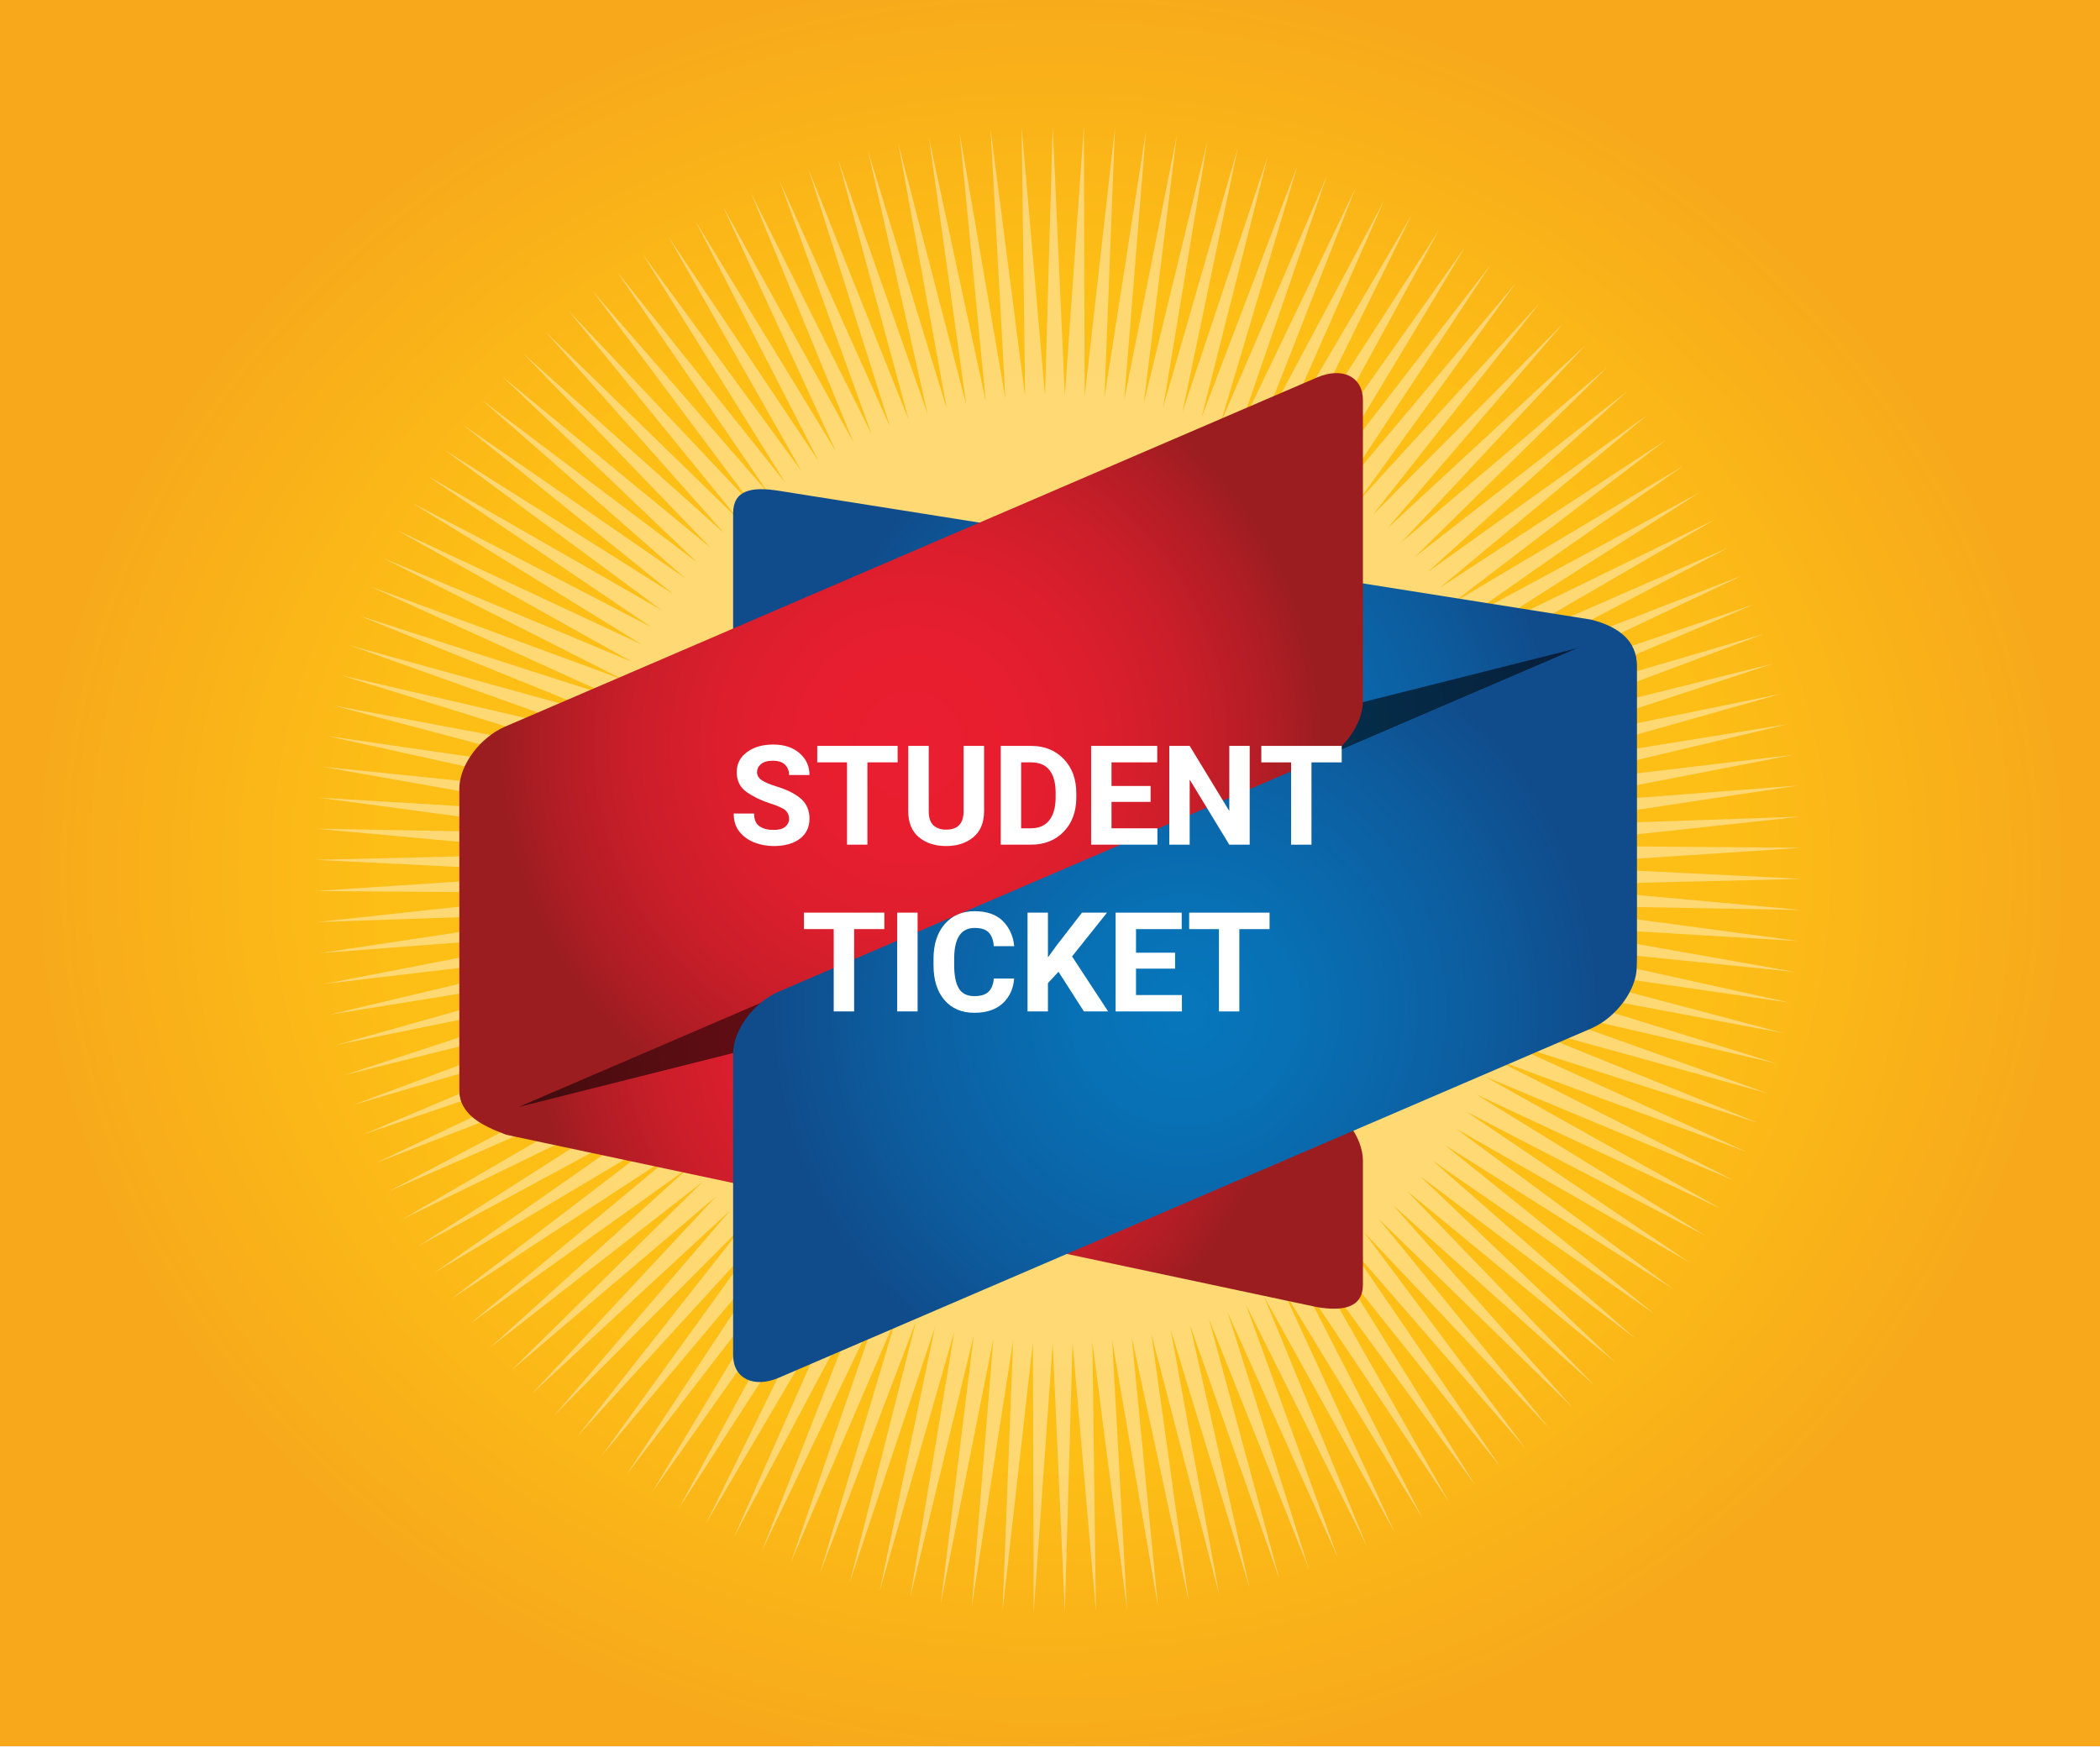
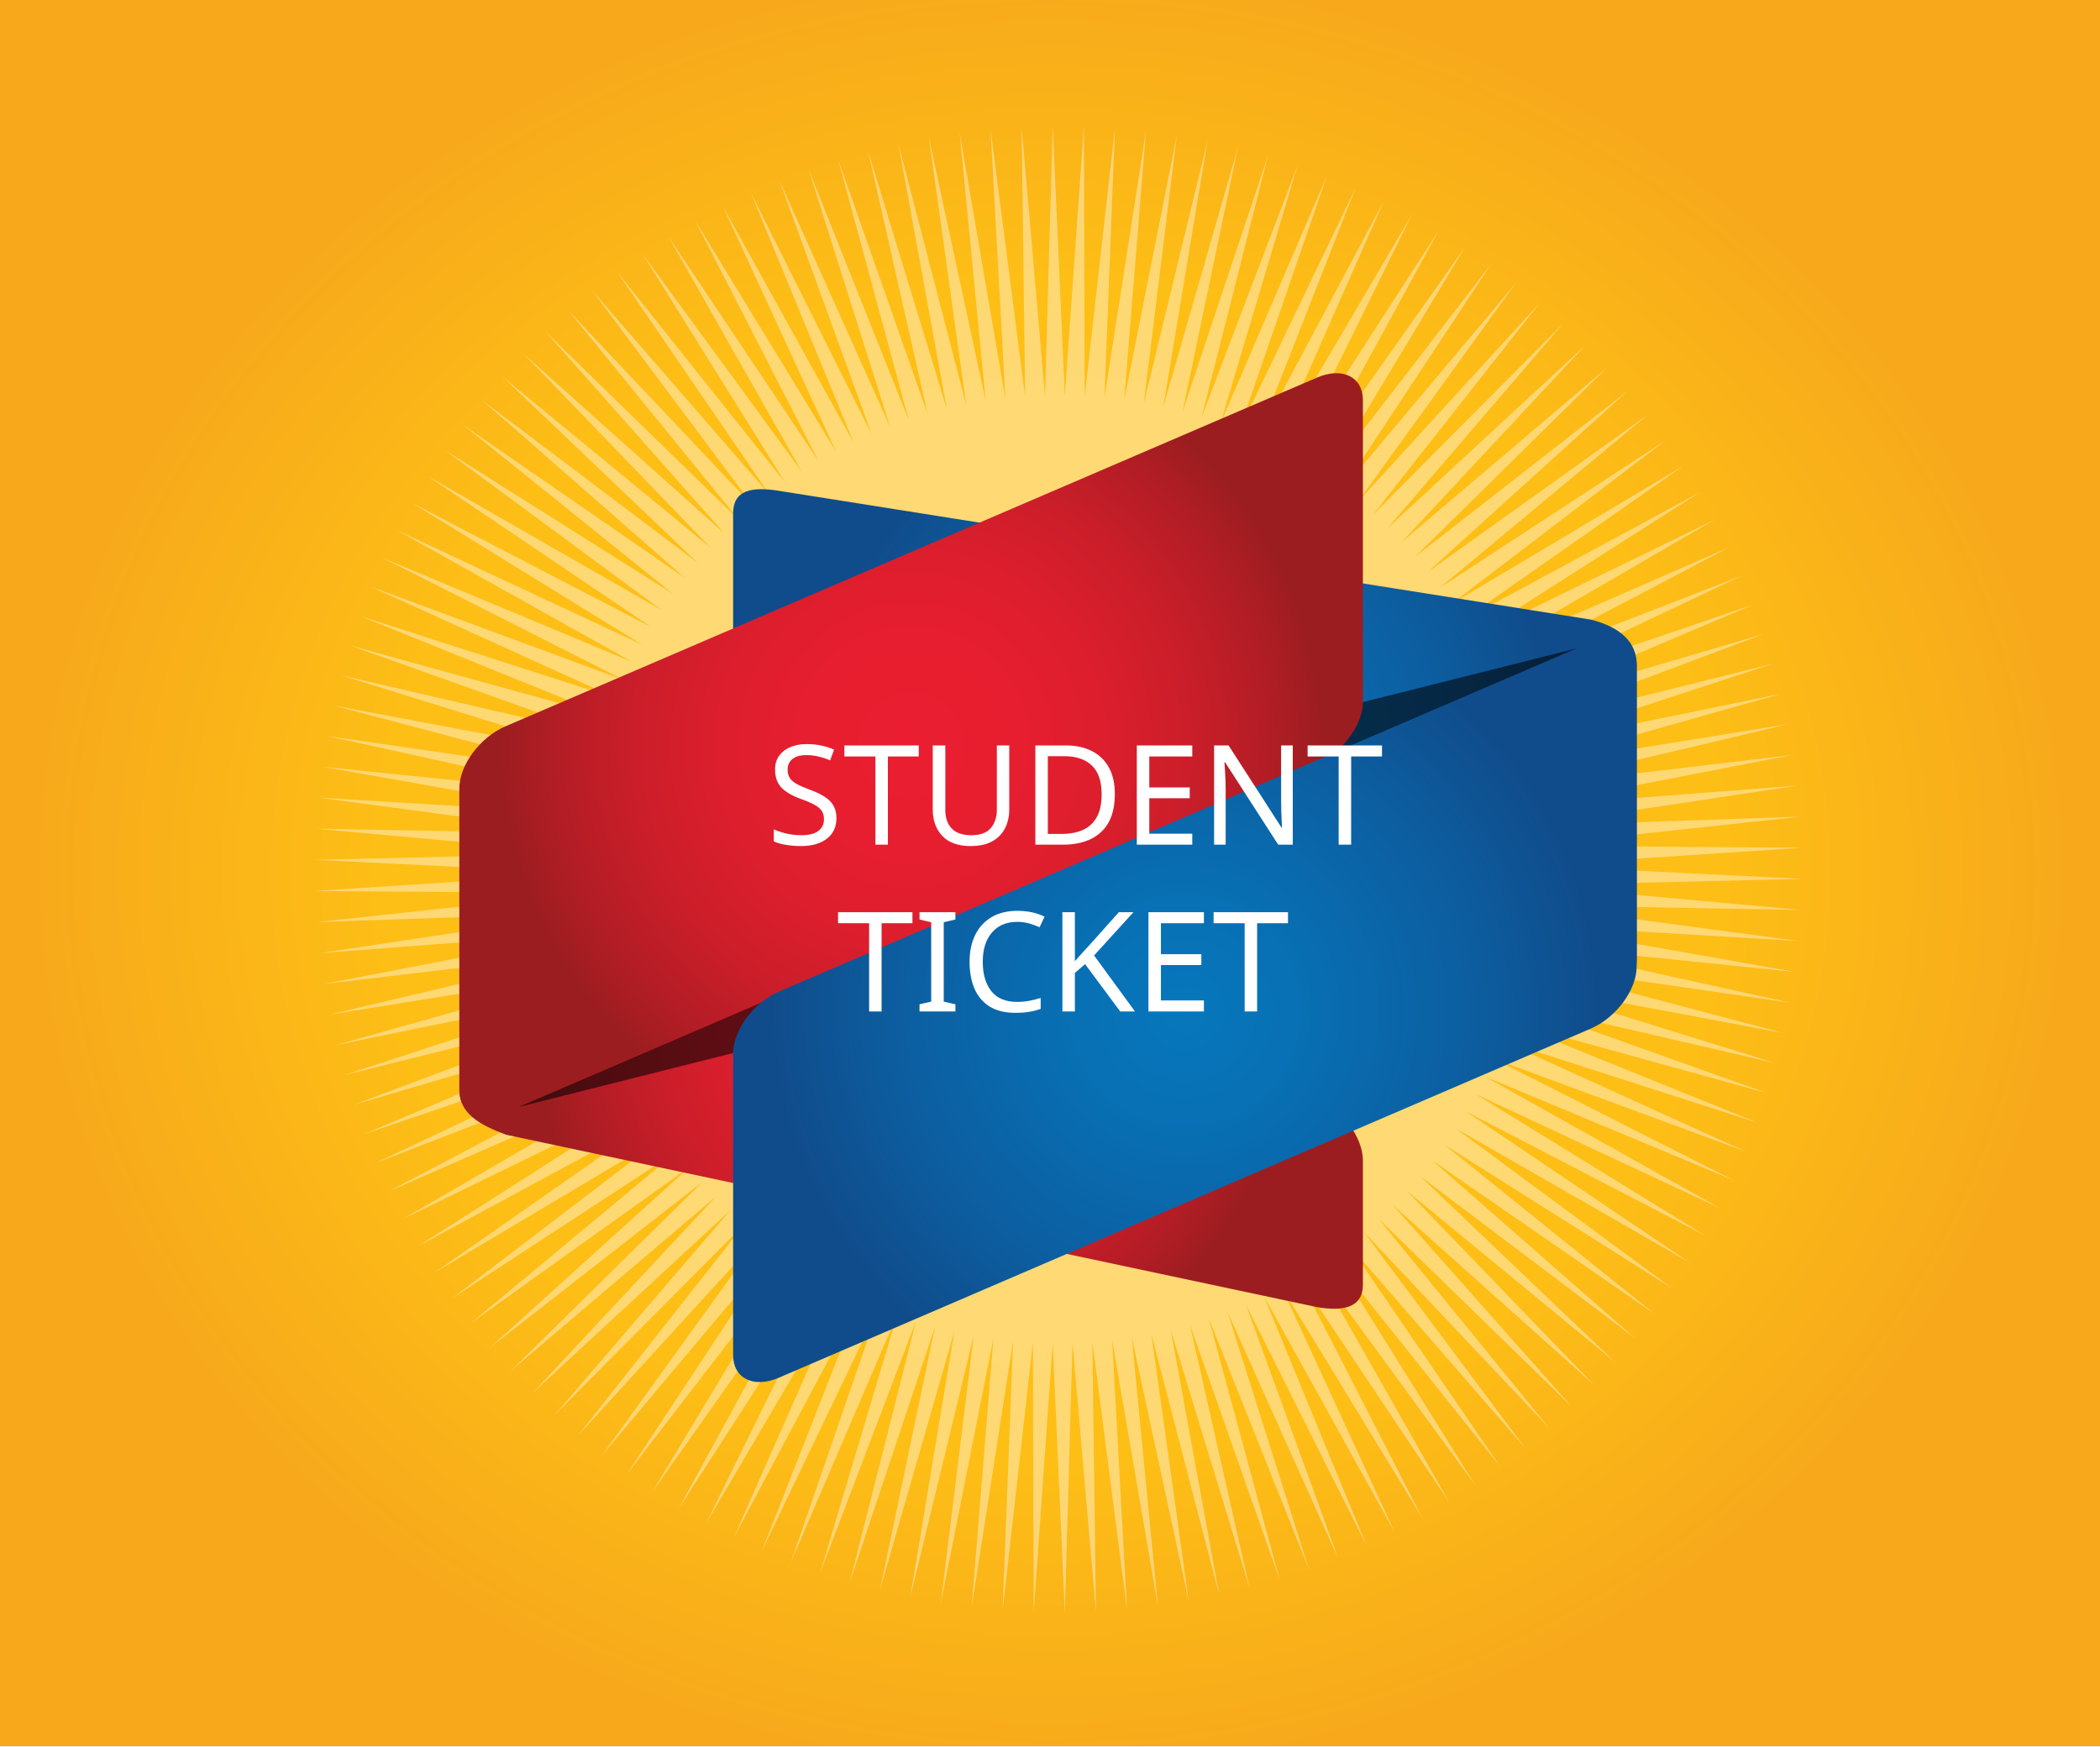
<svg xmlns="http://www.w3.org/2000/svg" xmlns:xlink="http://www.w3.org/1999/xlink" viewBox="0 0 360.35 299.67">
  <defs>
    <style>
-             .cls-1{isolation:isolate;}.cls-2{fill:url(#radial-gradient);}.cls-11,.cls-3{fill:#fff;}.cls-3{opacity:0.4;}.cls-4{fill:url(#radial-gradient-2);}.cls-5{fill:url(#radial-gradient-3);}.cls-6{mix-blend-mode:multiply;}.cls-7{fill:#6d6d6d;}.cls-8{fill:url(#radial-gradient-4);}.cls-9{opacity:0.25;}.cls-10{fill:url(#radial-gradient-5);}.cls-11{font-size:23.85px;font-family:Roboto-Bold,
-             Roboto;font-weight:700;}.cls-12{letter-spacing:-0.03em;}.cls-13{letter-spacing:0.01em;}.cls-14{letter-spacing:-0.03em;}
+             .cls-1{isolation:isolate;}.cls-2{fill:url(#radial-gradient);}.cls-11,.cls-3{fill:#fff;}.cls-3{opacity:0.4;}.cls-4{fill:url(#radial-gradient-2);}.cls-5{fill:url(#radial-gradient-3);}.cls-6{mix-blend-mode:multiply;}.cls-7{fill:#6d6d6d;}.cls-8{fill:url(#radial-gradient-4);}.cls-9{opacity:0.25;}.cls-10{fill:url(#radial-gradient-5);}.cls-11{font-size:23.85px;font-family:STHeitiSC-Medium,
+             Heiti SC;}
        </style>
-     <radialGradient id="radial-gradient" cx="91.43" cy="424.82" r="133.47" gradientTransform="translate(60.53 -343.17) scale(1.31 1.16)" gradientUnits="userSpaceOnUse">
+     <radialGradient id="radial-gradient" cx="92.08" cy="425.15" r="133.47" gradientTransform="translate(59.68 -343.56) scale(1.31 1.16)" gradientUnits="userSpaceOnUse">
      <stop offset="0" stop-color="#ffc119" />
      <stop offset="0.66" stop-color="#fdbe16" />
      <stop offset="1" stop-color="#f7a91b" />
    </radialGradient>
-     <radialGradient id="radial-gradient-2" cx="156.34" cy="176.43" r="64.53" gradientUnits="userSpaceOnUse">
+     <radialGradient id="radial-gradient-2" cx="156.99" cy="176.76" r="64.53" gradientUnits="userSpaceOnUse">
      <stop offset="0" stop-color="#ea1e30" />
      <stop offset="0.26" stop-color="#e71e2f" />
      <stop offset="0.47" stop-color="#dc1e2d" />
      <stop offset="0.67" stop-color="#cb1e2a" />
      <stop offset="0.86" stop-color="#b31d25" />
      <stop offset="0.99" stop-color="#9c1d20" />
    </radialGradient>
-     <radialGradient id="radial-gradient-3" cx="203.32" cy="128.44" r="63.2" gradientUnits="userSpaceOnUse">
+     <radialGradient id="radial-gradient-3" cx="203.97" cy="128.78" r="63.2" gradientUnits="userSpaceOnUse">
      <stop offset="0" stop-color="#0777bc" />
      <stop offset="0.27" stop-color="#0870b4" />
      <stop offset="0.69" stop-color="#0c5ea0" />
      <stop offset="1" stop-color="#104c8b" />
    </radialGradient>
-     <radialGradient id="radial-gradient-4" cx="156.34" cy="127.87" r="71.01" xlink:href="#radial-gradient-2" />
-     <radialGradient id="radial-gradient-5" cx="203.32" cy="173.34" r="71.01" xlink:href="#radial-gradient-3" />
+     <radialGradient id="radial-gradient-4" cx="156.99" cy="128.2" r="71.01" xlink:href="#radial-gradient-2" />
+     <radialGradient id="radial-gradient-5" cx="203.97" cy="173.67" r="71.01" xlink:href="#radial-gradient-3" />
  </defs>
  <g class="cls-1">
-     <g id="图层_2" data-name="图层 2">
-       <g id="图层_1-2" data-name="图层 1">
-         <rect class="cls-2" width="360.35" height="299.67" />
-         <polygon class="cls-3" points="182.72 67.89 185.99 21.66 186.13 68 191.32 21.95 189.52 68.26 196.64 22.47 192.91 68.66 201.94 23.21 196.27 69.2 207.2 24.17 199.6 69.88 212.41 25.34 202.91 70.7 217.57 26.74 206.18 71.66 222.66 28.35 209.4 72.75 227.69 30.17 212.58 73.98 232.63 32.2 215.7 75.34 237.49 34.44 218.76 76.83 242.24 36.88 221.76 78.45 246.9 39.51 224.69 80.19 251.43 42.34 227.54 82.05 255.84 45.35 230.31 84.03 260.13 48.55 233 86.12 264.27 51.92 235.6 88.33 268.27 55.47 238.1 90.64 272.12 59.17 240.5 93.05 275.81 63.04 242.8 95.57 279.34 67.06 244.99 98.17 282.69 71.22 247.07 100.87 285.87 75.52 249.04 103.65 288.86 79.95 250.89 106.51 291.67 84.5 252.61 109.44 294.28 89.16 254.22 112.45 296.7 93.93 255.69 115.52 298.91 98.79 257.04 118.65 300.92 103.74 258.25 121.83 302.72 108.78 259.33 125.06 304.3 113.88 260.27 128.33 305.68 119.05 261.08 131.64 306.83 124.27 261.74 134.98 307.76 129.53 262.27 138.35 308.48 134.82 262.65 141.73 308.97 140.15 262.89 145.13 309.23 145.49 262.99 148.53 309.28 150.83 262.95 151.94 309.1 156.17 262.76 155.34 308.69 161.5 262.43 158.73 308.07 166.81 261.96 162.1 307.22 172.09 261.35 165.45 306.15 177.32 260.6 168.78 304.86 182.51 259.71 172.06 303.36 187.64 258.69 175.31 301.64 192.7 257.52 178.51 299.72 197.69 256.23 181.66 297.58 202.59 254.81 184.76 295.24 207.39 253.25 187.79 292.71 212.1 251.57 190.75 289.98 216.69 249.77 193.64 287.05 221.17 247.85 196.45 283.95 225.52 245.81 199.18 280.66 229.73 243.66 201.82 277.2 233.81 241.41 204.37 273.58 237.73 239.04 206.83 269.79 241.5 236.58 209.18 265.85 245.11 234.02 211.42 261.75 248.55 231.37 213.56 257.52 251.82 228.63 215.59 253.16 254.9 225.81 217.49 248.67 257.8 222.91 219.28 244.06 260.51 219.94 220.95 239.35 263.03 216.9 222.49 234.53 265.34 213.8 223.9 229.62 267.45 210.64 225.18 224.63 269.36 207.44 226.32 219.56 271.05 204.18 227.33 214.42 272.53 200.89 228.21 209.23 273.79 197.57 228.94 203.99 274.84 194.21 229.54 198.7 275.66 190.84 229.99 193.39 276.26 187.45 230.3 188.06 276.64 184.05 230.47 182.72 276.8 180.64 230.5 177.38 276.73 177.24 230.39 172.04 276.44 173.84 230.13 166.72 275.92 170.46 229.73 161.43 275.18 167.09 229.19 156.17 274.23 163.76 228.51 150.95 273.05 160.45 227.69 145.79 271.65 157.19 226.73 140.7 270.04 153.96 225.64 135.67 268.22 150.78 224.41 130.73 266.19 147.66 223.05 125.88 263.95 144.6 221.56 121.12 261.51 141.6 219.94 116.47 258.88 138.67 218.2 111.93 256.05 135.82 216.34 107.52 253.04 133.05 214.36 103.23 249.84 130.36 212.27 99.09 246.47 127.77 210.06 95.09 242.92 125.27 207.75 91.24 239.22 122.86 205.34 87.55 235.35 120.56 202.82 84.02 231.33 118.37 200.22 80.67 227.17 116.29 197.52 77.49 222.87 114.32 194.74 74.5 218.44 112.47 191.88 71.69 213.9 110.75 188.95 69.08 209.23 109.15 185.94 66.67 204.47 107.67 182.87 64.45 199.6 106.33 179.74 62.44 194.65 105.11 176.56 60.65 189.61 104.03 173.33 59.06 184.51 103.09 170.06 57.69 179.34 102.29 166.75 56.53 174.13 101.62 163.41 55.6 168.86 101.1 160.04 54.89 163.57 100.71 156.66 54.4 158.24 100.47 153.26 54.13 152.91 100.37 149.86 54.09 147.56 100.42 146.45 54.27 142.22 100.6 143.05 54.67 136.89 100.93 139.66 55.3 131.58 101.4 136.29 56.14 126.31 102.01 132.94 57.21 121.07 102.76 129.62 58.5 115.88 103.65 126.33 60 110.75 104.68 123.08 61.72 105.69 105.84 119.88 63.65 100.7 107.13 116.73 65.78 95.8 108.56 113.64 68.12 91 110.11 110.6 70.66 86.29 111.79 107.64 73.39 81.7 113.59 104.75 76.31 77.22 115.51 101.94 79.41 72.87 117.55 99.21 82.7 68.66 119.7 96.57 86.16 64.58 121.96 94.02 89.79 60.66 124.32 91.56 93.58 56.89 126.78 89.21 97.52 53.28 129.34 86.97 101.61 49.84 132 84.83 105.84 46.57 134.73 82.81 110.2 43.49 137.56 80.9 114.69 40.59 140.45 79.11 119.3 37.88 143.43 77.44 124.02 35.36 146.46 75.91 128.83 33.05 149.56 74.5 133.74 30.94 152.72 73.22 138.74 29.03 155.93 72.07 143.81 27.34 159.18 71.06 148.94 25.86 162.47 70.19 154.14 24.6 165.8 69.45 159.38 23.55 169.15 68.86 164.66 22.73 172.52 68.4 169.97 22.13 175.91 68.09 175.3 21.75 179.32 67.92 180.64 21.59 182.72 67.89" />
-         <path class="cls-4" d="M226,188.54c4.34,1.87,7.87,6.63,7.87,10.64v21.26c0,4-3.42,4.63-7.87,3.88L86.86,194.74c-4.62-1.73-8-3.64-8-7.66V136.67c0-4,3.53-9.92,7.87-8Z" />
-         <path class="cls-5" d="M273,106.33,133.67,84.23c-4.71-.76-7.87-.13-7.87,3.87v45.13h25v.29L273,172.58c4.34,1.87,7.86-4,7.86-8.05V114.12C280.84,110.11,278,107.6,273,106.33Z" />
-         <g class="cls-6">
-           <polygon class="cls-7" points="270.7 111.23 182.11 133.5 200.51 141.41 270.7 111.23" />
-         </g>
-         <path class="cls-8" d="M226,131c4.34-1.87,7.87-6.64,7.87-10.64V68.65c0-4-3.53-5.74-7.87-3.87L86.69,124.69c-4.34,1.87-7.87,6.64-7.87,10.64v51.75c0,4,3.53,5.75,7.87,3.88Z" />
-         <g class="cls-6">
-           <polygon class="cls-7" points="88.97 189.98 177.55 167.7 159.16 159.79 88.97 189.98" />
-         </g>
-         <path class="cls-9" d="M193.85,191.71v-2.57a10.49,10.49,0,0,0-2.07-5.78L142.1,204.72Z" />
-         <path class="cls-10" d="M133.67,170.16c-4.35,1.87-7.87,6.64-7.87,10.64v51.76c0,4,3.52,5.74,7.87,3.87L273,176.52c4.34-1.88,7.86-6.64,7.86-10.65V114.12c0-4-3.52-5.74-7.86-3.87Z" />
-         <text class="cls-11" transform="translate(125.09 144.96)">STUDEN
-                     <tspan class="cls-12" x="90.86" y="0">T</tspan>
-           <tspan x="12.38" y="28.62">TICK</tspan>
-           <tspan class="cls-13" x="64.83" y="28.62">E</tspan>
-           <tspan class="cls-14" x="78.48" y="28.62">T</tspan>
-         </text>
+     <g id="图层_1" data-name="图层 1">
+       <rect class="cls-2" width="360.35" height="299.67" />
+       <polygon class="cls-3" points="182.72 67.89 185.99 21.66 186.13 68 191.32 21.95 189.52 68.26 196.64 22.47 192.91 68.66 201.94 23.21 196.27 69.2 207.2 24.17 199.6 69.88 212.41 25.34 202.91 70.7 217.57 26.74 206.18 71.66 222.66 28.35 209.4 72.75 227.69 30.17 212.58 73.98 232.63 32.2 215.7 75.34 237.49 34.44 218.76 76.83 242.24 36.88 221.76 78.45 246.9 39.51 224.69 80.19 251.43 42.34 227.54 82.05 255.84 45.35 230.31 84.03 260.13 48.55 233 86.12 264.27 51.92 235.6 88.33 268.27 55.47 238.1 90.64 272.12 59.17 240.5 93.05 275.81 63.04 242.8 95.57 279.34 67.06 244.99 98.17 282.69 71.22 247.07 100.87 285.87 75.52 249.04 103.65 288.86 79.95 250.89 106.51 291.67 84.5 252.61 109.44 294.28 89.16 254.22 112.45 296.7 93.93 255.69 115.52 298.91 98.79 257.04 118.65 300.92 103.74 258.25 121.83 302.72 108.78 259.33 125.06 304.3 113.88 260.27 128.33 305.68 119.05 261.08 131.64 306.83 124.27 261.74 134.98 307.76 129.53 262.27 138.35 308.48 134.82 262.65 141.73 308.97 140.15 262.89 145.13 309.23 145.49 262.99 148.53 309.28 150.83 262.95 151.94 309.1 156.17 262.76 155.34 308.69 161.5 262.43 158.73 308.07 166.81 261.96 162.1 307.22 172.09 261.35 165.45 306.15 177.32 260.6 168.78 304.86 182.51 259.71 172.06 303.36 187.64 258.69 175.31 301.64 192.7 257.52 178.51 299.72 197.69 256.23 181.66 297.58 202.59 254.81 184.76 295.24 207.39 253.25 187.79 292.71 212.1 251.57 190.75 289.98 216.69 249.77 193.64 287.05 221.17 247.85 196.45 283.95 225.52 245.81 199.18 280.66 229.73 243.66 201.82 277.2 233.81 241.41 204.37 273.58 237.73 239.04 206.83 269.79 241.5 236.58 209.18 265.85 245.11 234.02 211.42 261.75 248.55 231.37 213.56 257.52 251.82 228.63 215.59 253.16 254.9 225.81 217.49 248.67 257.8 222.91 219.28 244.06 260.51 219.94 220.95 239.35 263.03 216.9 222.49 234.53 265.34 213.8 223.9 229.62 267.45 210.64 225.18 224.63 269.36 207.44 226.32 219.56 271.05 204.18 227.33 214.42 272.53 200.89 228.21 209.23 273.79 197.57 228.94 203.99 274.84 194.21 229.54 198.7 275.66 190.84 229.99 193.39 276.26 187.45 230.3 188.06 276.64 184.04 230.47 182.72 276.8 180.64 230.5 177.38 276.73 177.24 230.39 172.04 276.44 173.84 230.13 166.72 275.92 170.46 229.73 161.43 275.18 167.09 229.19 156.17 274.23 163.76 228.51 150.95 273.05 160.45 227.69 145.79 271.65 157.18 226.73 140.7 270.04 153.96 225.64 135.67 268.22 150.78 224.41 130.73 266.19 147.66 223.05 125.88 263.95 144.6 221.56 121.12 261.51 141.6 219.94 116.47 258.88 138.67 218.2 111.93 256.05 135.82 216.34 107.52 253.04 133.05 214.36 103.23 249.84 130.36 212.27 99.09 246.47 127.77 210.06 95.09 242.92 125.27 207.75 91.24 239.22 122.86 205.34 87.55 235.35 120.56 202.82 84.02 231.33 118.37 200.22 80.67 227.17 116.29 197.52 77.49 222.87 114.32 194.74 74.5 218.44 112.47 191.88 71.69 213.9 110.75 188.95 69.08 209.23 109.15 185.94 66.67 204.47 107.67 182.87 64.45 199.6 106.33 179.74 62.44 194.65 105.11 176.56 60.65 189.61 104.03 173.33 59.06 184.51 103.09 170.06 57.69 179.34 102.29 166.75 56.53 174.13 101.62 163.41 55.6 168.86 101.1 160.04 54.89 163.57 100.71 156.66 54.4 158.24 100.47 153.26 54.13 152.91 100.37 149.86 54.09 147.56 100.42 146.45 54.27 142.22 100.6 143.05 54.67 136.89 100.93 139.66 55.3 131.58 101.4 136.29 56.14 126.31 102.01 132.94 57.21 121.07 102.76 129.62 58.5 115.88 103.65 126.33 60 110.75 104.68 123.08 61.72 105.69 105.84 119.88 63.65 100.7 107.13 116.73 65.78 95.8 108.56 113.64 68.12 91 110.11 110.6 70.66 86.29 111.79 107.64 73.39 81.7 113.59 104.75 76.31 77.22 115.51 101.94 79.41 72.87 117.55 99.21 82.7 68.66 119.7 96.57 86.16 64.58 121.96 94.02 89.79 60.66 124.32 91.56 93.58 56.89 126.78 89.21 97.52 53.28 129.34 86.97 101.61 49.84 132 84.83 105.84 46.57 134.73 82.81 110.2 43.49 137.56 80.9 114.69 40.59 140.45 79.11 119.3 37.88 143.43 77.44 124.02 35.36 146.46 75.91 128.83 33.05 149.56 74.5 133.74 30.94 152.72 73.22 138.74 29.03 155.93 72.07 143.81 27.34 159.18 71.06 148.94 25.86 162.47 70.19 154.14 24.6 165.79 69.45 159.38 23.55 169.15 68.86 164.66 22.73 172.52 68.4 169.97 22.13 175.91 68.09 175.3 21.75 179.32 67.92 180.64 21.59 182.72 67.89" />
+       <path class="cls-4" d="M226.65,188.87c4.34,1.87,7.87,6.64,7.87,10.64v21.27c0,4-3.42,4.63-7.87,3.87L87.5,195.07c-4.61-1.72-8-3.64-8-7.65V137c0-4,3.53-9.93,7.87-8Z" transform="translate(-0.65 -0.33)" />
+       <path class="cls-5" d="M273.63,106.66,134.31,84.56c-4.7-.75-7.86-.13-7.86,3.88v45.13h25v.28l122.2,39.07c4.34,1.87,7.86-4,7.86-8.06V114.45C281.49,110.44,278.62,107.93,273.63,106.66Z" transform="translate(-0.65 -0.33)" />
+       <g class="cls-6">
+         <polygon class="cls-7" points="270.7 111.23 182.11 133.5 200.51 141.41 270.7 111.23" />
      </g>
+       <path class="cls-8" d="M226.65,131.37c4.34-1.87,7.87-6.63,7.87-10.64V69c0-4-3.53-5.74-7.87-3.87L87.34,125c-4.34,1.88-7.87,6.64-7.87,10.65v51.75c0,4,3.53,5.74,7.87,3.87Z" transform="translate(-0.65 -0.33)" />
+       <g class="cls-6">
+         <polygon class="cls-7" points="88.97 189.98 177.55 167.7 159.16 159.79 88.97 189.98" />
+       </g>
+       <path class="cls-9" d="M194.5,192v-2.57a10.52,10.52,0,0,0-2.07-5.78l-49.68,21.37Z" transform="translate(-0.65 -0.33)" />
+       <path class="cls-10" d="M134.31,170.5c-4.34,1.87-7.86,6.64-7.86,10.63v51.76c0,4,3.52,5.74,7.86,3.87l139.32-59.91c4.34-1.88,7.86-6.64,7.86-10.64V114.45c0-4-3.52-5.74-7.86-3.87Z" transform="translate(-0.65 -0.33)" />
+       <text class="cls-11" transform="translate(131.56 144.96)">STUDENT
+                 <tspan x="12.01" y="28.62">TICKET</tspan>
+       </text>
    </g>
  </g>
</svg>
